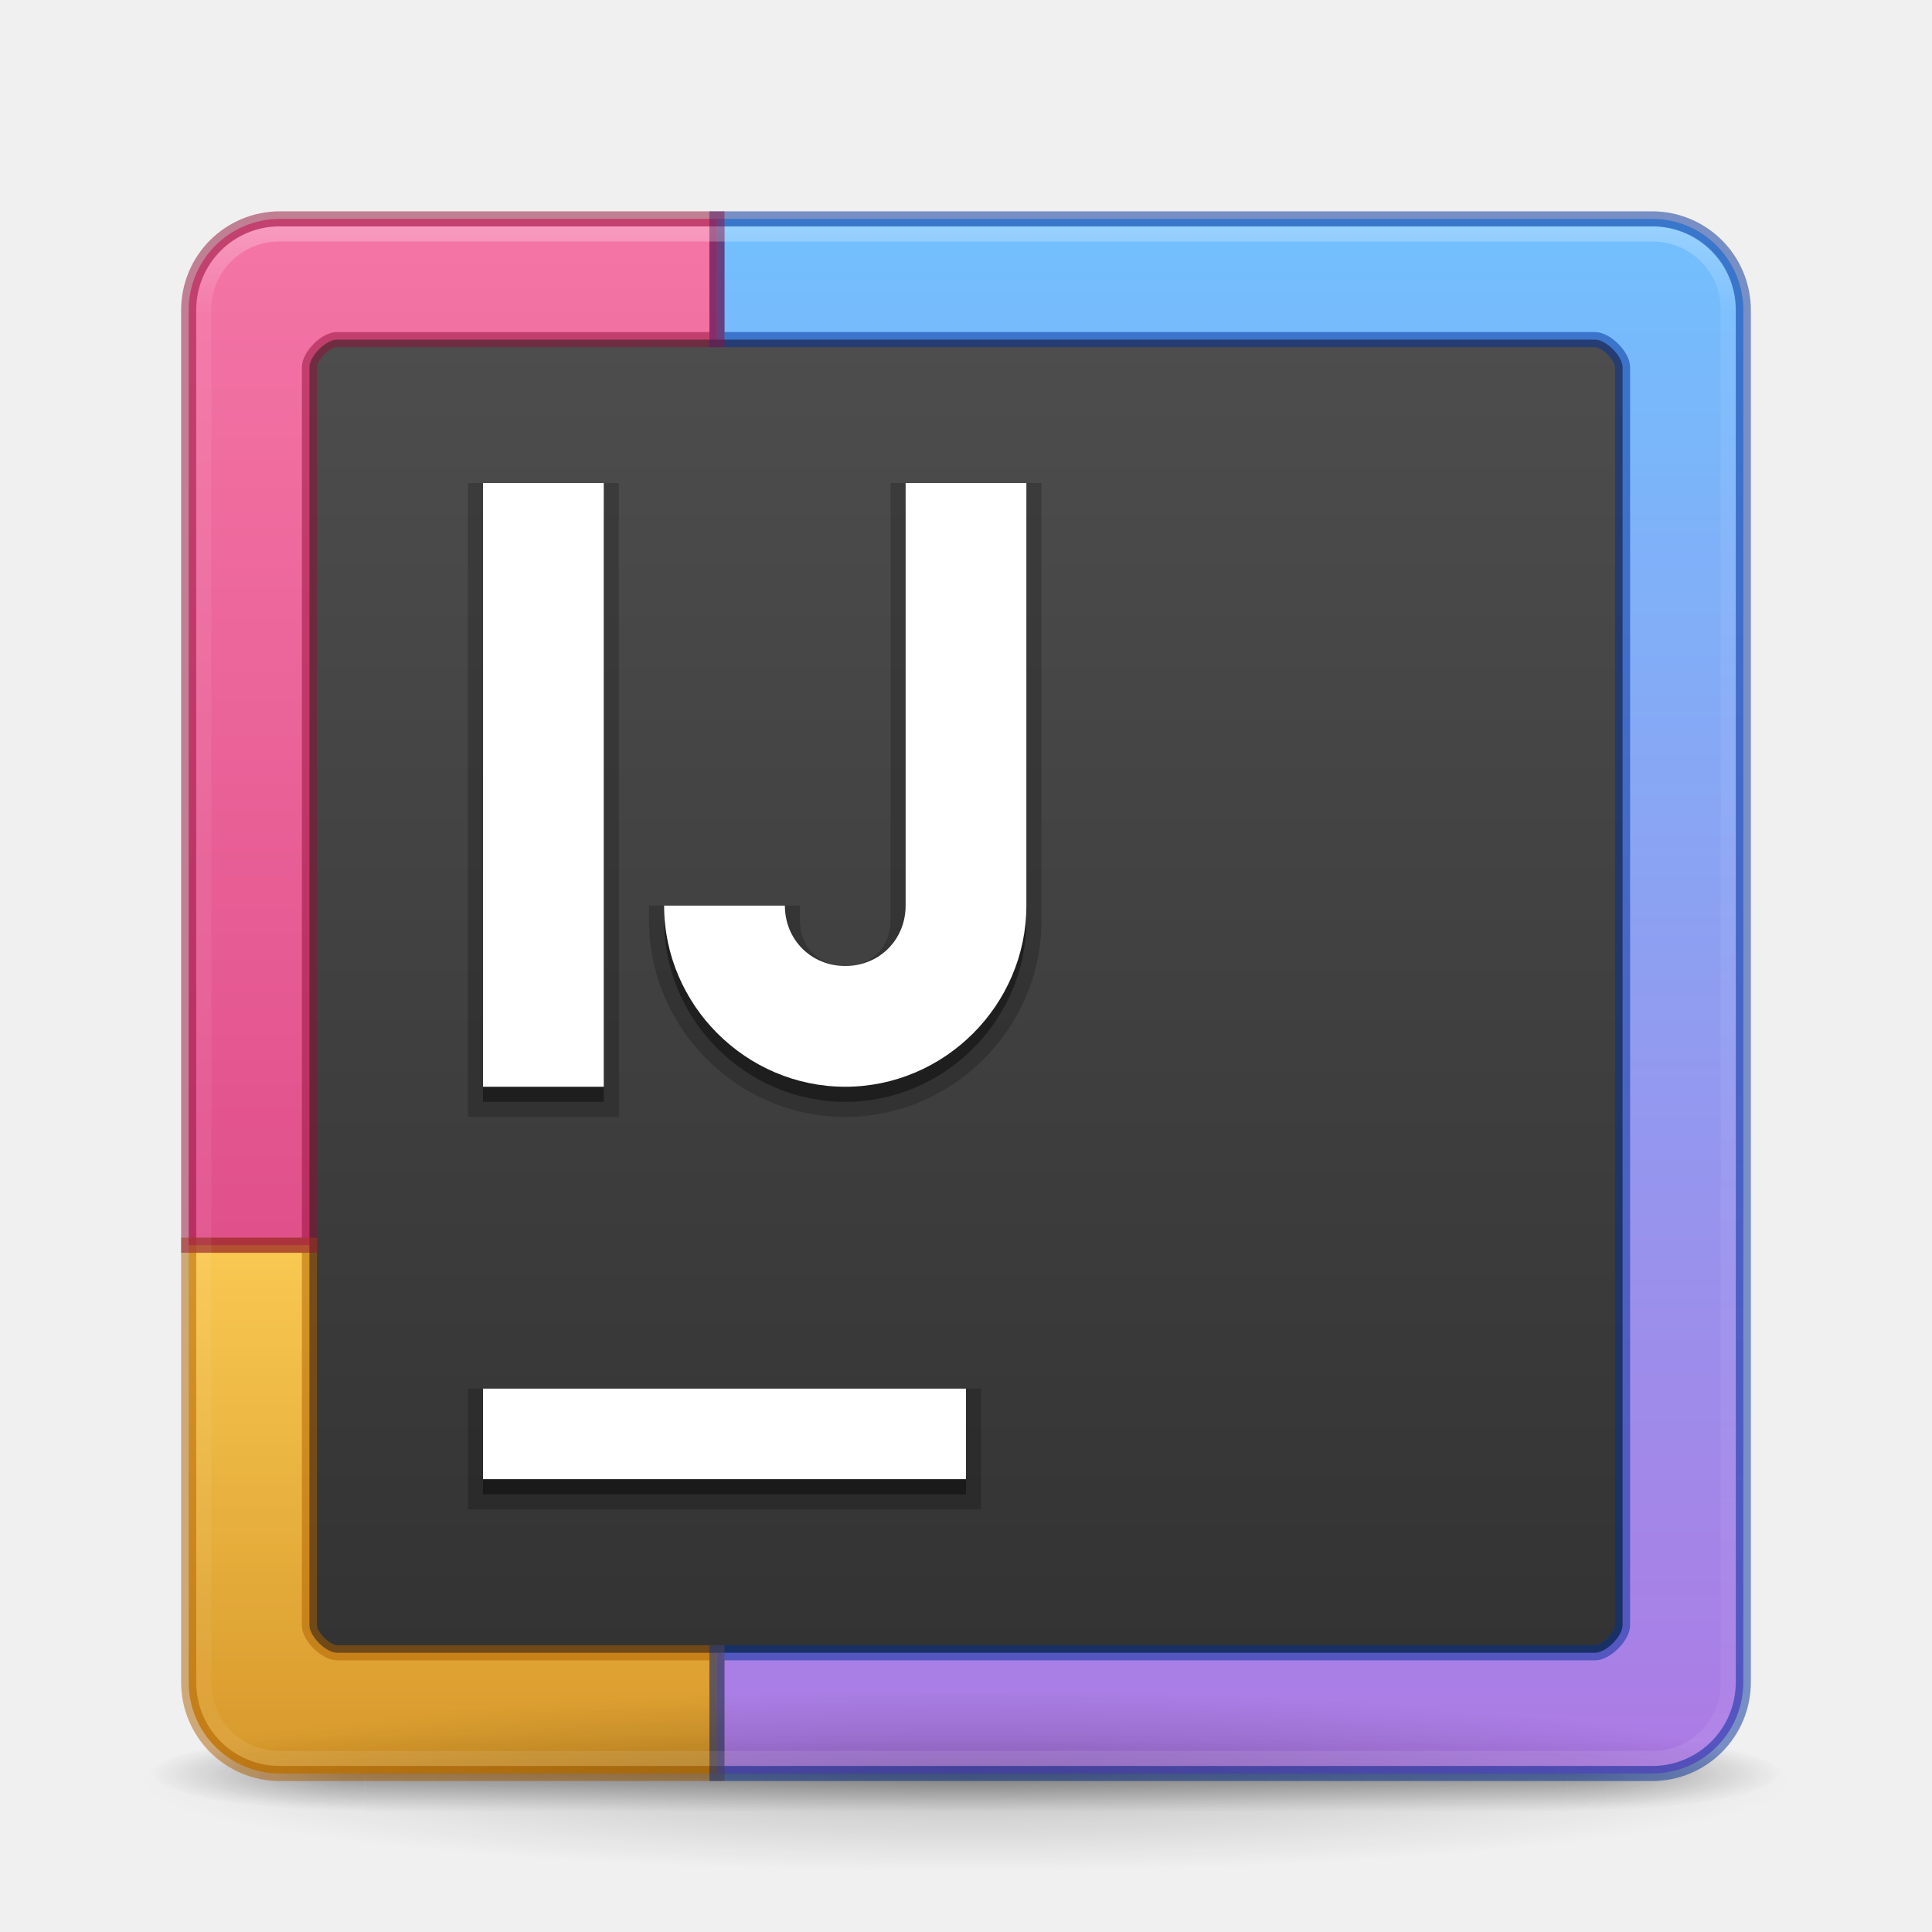
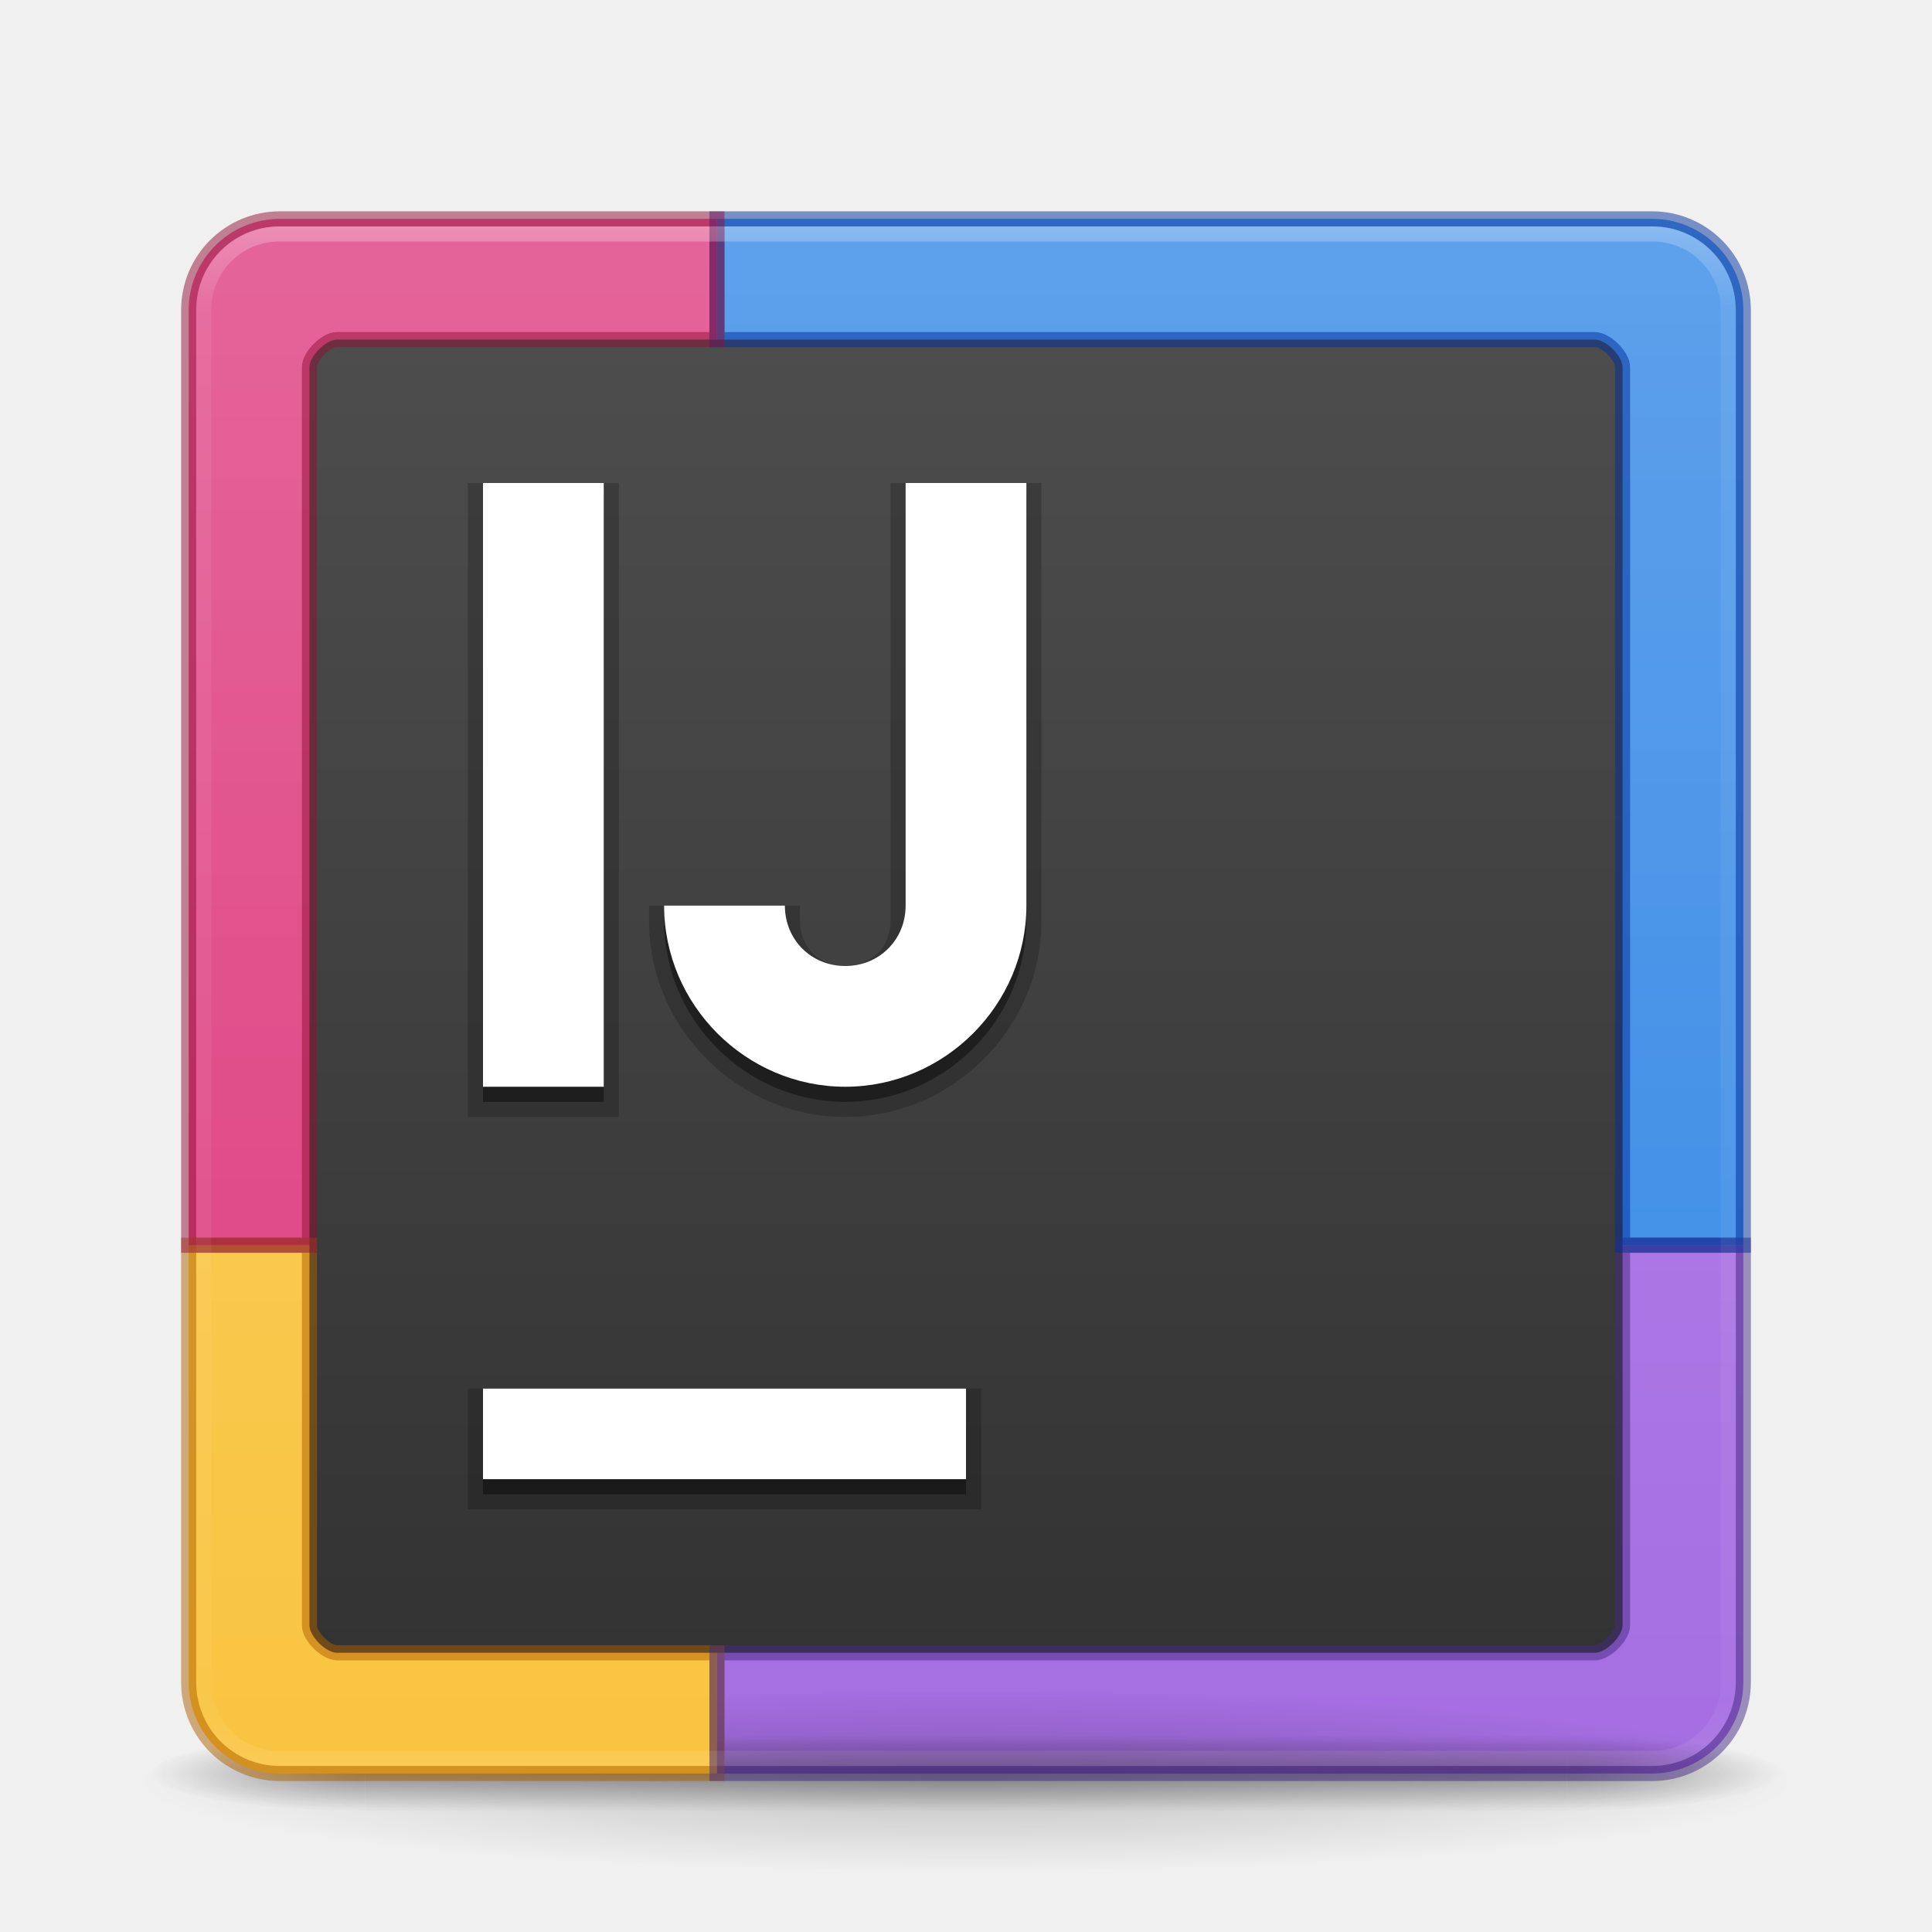
<svg xmlns="http://www.w3.org/2000/svg" xmlns:xlink="http://www.w3.org/1999/xlink" id="svg4113" height="128" width="128" version="1.1">
+   <path id="path961" style="color:#000000;display:inline;overflow:visible;visibility:visible;opacity:1;fill:#a56de2;fill-opacity:1;fill-rule:nonzero;stroke:none;stroke-width:1;marker:none;enable-background:accumulate" d="m 115.5,82.5 h -68 v 35 h 61.945 c 3.354,0 6.055,-2.7 6.055,-6.055 z" />
+   <path id="path909" style="color:#000000;display:inline;overflow:visible;visibility:visible;opacity:1;fill:#3689e6;fill-opacity:1;fill-rule:nonzero;stroke:none;stroke-width:1;stroke-opacity:1;marker:none;enable-background:accumulate" d="m 47.5,14.5 v 68 h 68 V 20.555 C 115.5,17.2 112.8,14.5 109.445,14.5 Z" />
+   <path d="m 119,118.002 a 55,6 0 0 1 -110,0 55,6 0 1 1 110,0 z" id="path3041" style="color:#000000;display:inline;overflow:visible;visibility:visible;opacity:0.2;fill:url(#radialGradient4111);fill-opacity:1;fill-rule:nonzero;stroke:none;stroke-width:1;marker:none;enable-background:accumulate" />
  <g transform="matrix(2.699999,0,0,0.5555561,-0.8000081,93.88888)" id="g2036" style="display:inline">
    <g transform="matrix(1.052632,0,0,1.285713,-1.263158,-13.42854)" id="g3712" style="opacity:0.4">
      <rect width="5" height="7" x="38" y="40" id="rect2801" style="fill:url(#radialGradient4093);fill-opacity:1;stroke:none" />
      <rect width="5" height="7" x="-10" y="-47" transform="scale(-1)" id="rect3696" style="fill:url(#radialGradient4095);fill-opacity:1;stroke:none" />
      <rect width="28" height="7" x="10" y="40" id="rect3700" style="fill:url(#linearGradient4097);fill-opacity:1;stroke:none" />
    </g>
  </g>
-   <path id="rect5505-21-3-0" style="color:#000000;display:inline;overflow:visible;visibility:visible;opacity:0.9;fill:url(#linearGradient966);fill-opacity:1;fill-rule:nonzero;stroke:none;stroke-width:1;marker:none;enable-background:accumulate" d="m 47.5,82.5 h -35 v 28.945 c 0,3.354 2.7,6.055 6.055,6.055 H 47.5 Z" />
-   <path id="path961" style="color:#000000;display:inline;overflow:visible;visibility:visible;opacity:0.9;fill:url(#linearGradient950-7);fill-opacity:1;fill-rule:nonzero;stroke:none;stroke-width:1;marker:none;enable-background:accumulate" d="m 47.5,14.5 v 68 35 h 61.945 c 3.354,0 6.055,-2.7 6.055,-6.055 V 82.5 20.555 C 115.5,17.2 112.8,14.5 109.445,14.5 Z" />
-   <path id="path959" style="color:#000000;display:inline;overflow:visible;visibility:visible;opacity:0.9;fill:url(#linearGradient964);fill-opacity:1;fill-rule:nonzero;stroke:none;stroke-width:1;marker:none;enable-background:accumulate" d="M 47.5,14.5 H 18.555 C 15.2,14.5 12.5,17.2 12.5,20.555 V 82.5 h 35 z" />
-   <path id="rect4335-7" d="M 107.5,24.328 C 107.5,23.592 106.408,22.5 105.672,22.5 H 22.328 c -0.736,0 -1.828,1.092 -1.828,1.828 v 83.344 c 0,0.736 1.092,1.828 1.828,1.828 h 83.344 c 0.735,0 1.828,-1.092 1.828,-1.828 z" style="color:#000000;fill:url(#linearGradient918);fill-opacity:1;stroke-width:2.688" />
-   <path id="rect5505-21-3-0-6" style="color:#000000;display:inline;overflow:visible;visibility:visible;opacity:0.5;fill:none;fill-opacity:1;fill-rule:nonzero;stroke:#ad5f00;stroke-width:1;stroke-opacity:1;marker:none;enable-background:accumulate" d="m 12.5,82.5 v 28.945 c 0,3.354 2.7,6.055 6.055,6.055 H 47.5 v -8 H 22.328 c -0.736,0 -1.843,-1.092 -1.828,-1.828 V 82.5 Z" />
-   <path id="path961-8" style="color:#000000;display:inline;overflow:visible;visibility:visible;opacity:0.5;fill:none;fill-opacity:1;fill-rule:nonzero;stroke:#002e99;stroke-width:1;stroke-opacity:1;marker:none;enable-background:accumulate" d="m 47.5,14.5 v 8 h 58.172 c 0.736,0 1.828,1.093 1.828,1.828 v 83.344 c 0,0.736 -1.092,1.834 -1.828,1.828 H 47.5 v 8 h 61.945 c 3.354,0 6.055,-2.7 6.055,-6.055 V 82.5 20.555 C 115.5,17.2 112.8,14.5 109.445,14.5 Z" />
-   <path id="path959-8" style="color:#000000;display:inline;overflow:visible;visibility:visible;opacity:0.5;fill:none;fill-opacity:1;fill-rule:nonzero;stroke:#910e38;stroke-width:1;stroke-opacity:1;marker:none;enable-background:accumulate" d="M 18.555,14.5 C 15.2,14.5 12.5,17.2 12.5,20.555 V 82.5 h 8 V 24.328 c 0,-0.736 1.093,-1.843 1.828,-1.828 H 47.5 v -8 z" />
+   <path id="rect5505-21-3-0" style="color:#000000;display:inline;overflow:visible;visibility:visible;opacity:1;fill:#f9c440;fill-opacity:1;fill-rule:nonzero;stroke:none;stroke-width:1;marker:none;enable-background:accumulate" d="m 47.5,82.5 h -35 v 28.945 c 0,3.354 2.7,6.055 6.055,6.055 H 47.5 Z" />
+   <path id="path959" style="color:#000000;display:inline;overflow:visible;visibility:visible;opacity:1;fill:#de3e80;fill-opacity:1;fill-rule:nonzero;stroke:none;stroke-width:1;marker:none;enable-background:accumulate" d="M 47.5,14.5 H 18.555 C 15.2,14.5 12.5,17.2 12.5,20.555 V 82.5 h 35 z" />
+   <path id="path961-9" style="color:#000000;display:inline;overflow:visible;visibility:visible;opacity:0.2;fill:url(#linearGradient1140);fill-opacity:1;fill-rule:nonzero;stroke:none;stroke-width:1;marker:none;enable-background:accumulate" d="M 115.5,20.555 C 115.5,17.2 112.8,14.5 109.445,14.5 H 47.5 18.555 C 15.2,14.5 12.5,17.2 12.5,20.555 V 49.5 111.445 c 0,3.354 2.7,6.055 6.055,6.055 H 47.5 109.445 c 3.354,0 6.055,-2.7 6.055,-6.055 V 49.5 Z" />
  <defs id="defs4115">
    <linearGradient gradientTransform="matrix(2.72973,0,0,2.72973,-1.513518,1.488321)" gradientUnits="userSpaceOnUse" xlink:href="#linearGradient3924" id="linearGradient4136" y2="43" x2="24" y1="5" x1="24" />
    <linearGradient id="linearGradient3924">
      <stop offset="0" style="stop-color:#ffffff;stop-opacity:1" id="stop3926" />
      <stop offset="0.063" style="stop-color:#ffffff;stop-opacity:0.235" id="stop3928" />
      <stop offset="0.951" style="stop-color:#ffffff;stop-opacity:0.157" id="stop3930" />
      <stop offset="1" style="stop-color:#ffffff;stop-opacity:0.392" id="stop3932" />
    </linearGradient>
    <radialGradient gradientTransform="matrix(0,24.13962,-29.63575,0,361.2812,-204.7268)" gradientUnits="userSpaceOnUse" xlink:href="#linearGradient890" id="radialGradient3936-3" fy="9.957" fx="7.118" r="8.933" cy="9.957" cx="7.118" />
    <linearGradient id="linearGradient2867-449-88-871-390-598-476-591-434-148-57-177-8-3-3-6-4-8-8-8-5-7-8">
      <stop offset="0" style="stop-color:#404648;stop-opacity:1" id="stop3750-1-0-7-6-6-1-3-9-3-9-2" />
      <stop offset="1" style="stop-color:#0c1011;stop-opacity:1" id="stop3754-1-8-5-2-7-6-7-1-9-1-0" />
    </linearGradient>
    <radialGradient gradientTransform="matrix(2.003784,0,0,1.4,27.98813,-17.4)" gradientUnits="userSpaceOnUse" xlink:href="#linearGradient3688-166-749-5" id="radialGradient4093" fy="43.5" fx="4.993" r="2.5" cy="43.5" cx="4.993" />
    <linearGradient id="linearGradient3688-166-749-5">
      <stop offset="0" style="stop-color:#181818;stop-opacity:1" id="stop2883-0" />
      <stop offset="1" style="stop-color:#181818;stop-opacity:0" id="stop2885-5" />
    </linearGradient>
    <radialGradient gradientTransform="matrix(2.003784,0,0,1.4,-20.01187,-104.4)" gradientUnits="userSpaceOnUse" xlink:href="#linearGradient3688-464-309-8" id="radialGradient4095" fy="43.5" fx="4.993" r="2.5" cy="43.5" cx="4.993" />
    <linearGradient id="linearGradient3688-464-309-8">
      <stop offset="0" style="stop-color:#181818;stop-opacity:1" id="stop2889-9" />
      <stop offset="1" style="stop-color:#181818;stop-opacity:0" id="stop2891-4" />
    </linearGradient>
    <linearGradient gradientUnits="userSpaceOnUse" xlink:href="#linearGradient3702-501-757-0" id="linearGradient4097" y2="39.999" x2="25.058" y1="47.028" x1="25.058" />
    <linearGradient id="linearGradient3702-501-757-0">
      <stop offset="0" style="stop-color:#181818;stop-opacity:0" id="stop2895-0" />
      <stop offset="0.5" style="stop-color:#181818;stop-opacity:1" id="stop2897-2" />
      <stop offset="1" style="stop-color:#181818;stop-opacity:0" id="stop2899-6" />
    </linearGradient>
    <linearGradient id="linearGradient3811">
      <stop offset="0" style="stop-color:#000000;stop-opacity:1" id="stop3813" />
      <stop offset="1" style="stop-color:#000000;stop-opacity:0" id="stop3815" />
    </linearGradient>
    <radialGradient gradientTransform="matrix(1.556392,0,0,0.1697883,70.27035,102.1321)" gradientUnits="userSpaceOnUse" xlink:href="#linearGradient3811" id="radialGradient4111" fy="93.468" fx="-4.029" r="35.338" cy="93.468" cx="-4.029" />
    <linearGradient x1="24" y1="5" x2="24" y2="43" id="linearGradient3180" xlink:href="#linearGradient3924" gradientUnits="userSpaceOnUse" gradientTransform="matrix(2.660232,0,0,2.667383,-148.8626,-72.49598)" />
    <linearGradient id="linearGradient890">
      <stop style="stop-color:#6a9bed;stop-opacity:1" offset="0" id="stop886" />
      <stop id="stop894" offset="0.283" style="stop-color:#b074de;stop-opacity:1" />
      <stop style="stop-color:#fe688a;stop-opacity:1" offset="0.679" id="stop896-3" />
      <stop style="stop-color:#fda461;stop-opacity:1" offset="1" id="stop888" />
    </linearGradient>
    <radialGradient cx="4.993" cy="43.5" r="2.5" fx="4.993" fy="43.5" id="radialGradient3337-2-2" xlink:href="#linearGradient3688-166-749-5" gradientUnits="userSpaceOnUse" gradientTransform="matrix(2.003784,0,0,1.4,27.98813,-17.4)" />
    <radialGradient cx="4.993" cy="43.5" r="2.5" fx="4.993" fy="43.5" id="radialGradient3339-1-4" xlink:href="#linearGradient3688-166-749-5" gradientUnits="userSpaceOnUse" gradientTransform="matrix(2.003784,0,0,1.4,-20.01187,-104.4)" />
    <linearGradient x1="24" y1="5" x2="24" y2="43" id="linearGradient3180-6" xlink:href="#linearGradient3924" gradientUnits="userSpaceOnUse" gradientTransform="matrix(2.660232,0,0,2.667383,-201.9127,-7.170606)" />
    <radialGradient cx="4.993" cy="43.5" r="2.5" fx="4.993" fy="43.5" id="radialGradient3337-2-2-7" xlink:href="#linearGradient3688-166-749-5" gradientUnits="userSpaceOnUse" gradientTransform="matrix(2.003784,0,0,1.4,27.98813,-17.4)" />
    <radialGradient cx="4.993" cy="43.5" r="2.5" fx="4.993" fy="43.5" id="radialGradient3339-1-4-9" xlink:href="#linearGradient3688-166-749-5" gradientUnits="userSpaceOnUse" gradientTransform="matrix(2.003784,0,0,1.4,-20.01187,-104.4)" />
-     <linearGradient id="linearGradient1288">
-       <stop style="stop-color:#f9c440;stop-opacity:1" offset="0" id="stop1284" />
-       <stop style="stop-color:#d48e15;stop-opacity:1" offset="1" id="stop1286" />
-     </linearGradient>
    <linearGradient id="idea-c" x1="65.306" x2="43.935" y1="47.08" y2="15.164" gradientTransform="scale(0.8027793,1.245672)" gradientUnits="userSpaceOnUse">
      <stop offset="0%" stop-color="#2773E7" id="stop8" style="stop-color:#64baff;stop-opacity:1" />
-       <stop offset="100%" stop-color="#9039D0" id="stop10" style="stop-color:#a56de2;stop-opacity:1" />
-     </linearGradient>
-     <linearGradient id="linearGradient1268-6-1-8">
-       <stop style="stop-color:#f4679d;stop-opacity:1" offset="0" id="stop1295" />
-       <stop style="stop-color:#de3e80;stop-opacity:1" offset="1" id="stop1297" />
+       <stop offset="0.246" stop-color="#2773E7" id="stop903" style="stop-color:#3689e6;stop-opacity:1" />
+       <stop offset="0.538" stop-color="#2773E7" id="stop905" style="stop-color:#7239b3;stop-opacity:1" />
+       <stop offset="100%" stop-color="#9039D0" id="stop10" style="stop-color:#452981;stop-opacity:1" />
    </linearGradient>
    <linearGradient id="linearGradient2867-449-88-871-390-598-476-591-434-148-57-177-8-3-3-6-4-8-8-8-5-7-8-3">
      <stop id="stop3750-1-0-7-6-6-1-3-9-3-9-2-5" style="stop-color:#4d4d4d;stop-opacity:1" offset="0" />
      <stop id="stop3754-1-8-5-2-7-6-7-1-9-1-0-6" style="stop-color:#333333;stop-opacity:1" offset="1" />
    </linearGradient>
    <linearGradient x1="24" y1="5" x2="24" y2="43" id="linearGradient3180-2" xlink:href="#linearGradient3924" gradientUnits="userSpaceOnUse" gradientTransform="matrix(1.432432,0,0,1.436283,138.1216,-62.59444)" />
-     <linearGradient xlink:href="#idea-c" id="linearGradient950-7" x1="45.5" y1="15.697" x2="45.5" y2="118.502" gradientUnits="userSpaceOnUse" gradientTransform="matrix(-1,0,0,1,128,-1.001808)" />
-     <linearGradient xlink:href="#linearGradient1268-6-1-8" id="linearGradient964" gradientUnits="userSpaceOnUse" gradientTransform="matrix(-1,0,0,1,128,-1.001808)" x1="95.5" y1="15.945" x2="95.5" y2="83.502" />
-     <linearGradient xlink:href="#linearGradient1288" id="linearGradient966" gradientUnits="userSpaceOnUse" gradientTransform="matrix(-1,0,0,1,128,-1.001808)" x1="95.5" y1="83.502" x2="95.5" y2="118.502" />
    <linearGradient xlink:href="#linearGradient2867-449-88-871-390-598-476-591-434-148-57-177-8-3-3-6-4-8-8-8-5-7-8-3" id="linearGradient918" x1="20.5" y1="66" x2="107.5" y2="66" gradientUnits="userSpaceOnUse" gradientTransform="rotate(90,64,66)" />
    <linearGradient gradientTransform="matrix(2.72973,0,0,2.72973,-1.51351,0.4865126)" gradientUnits="userSpaceOnUse" xlink:href="#linearGradient3924" id="linearGradient4136-1" y2="43" x2="24" y1="5" x1="24" />
+     <linearGradient id="paint0_linear" x1="127.844" y1="0.66" x2="127.844" y2="255.34" gradientUnits="userSpaceOnUse" gradientTransform="matrix(0.1616951,0,0,0.2294038,61.55499,-7.960884)">
+       <stop stop-color="white" id="stop51" />
+       <stop offset="1" stop-color="white" stop-opacity="0" id="stop53" />
+     </linearGradient>
+     <linearGradient id="idea-c-3" x1="65.306" x2="43.935" y1="47.08" y2="15.164" gradientTransform="scale(0.8027793,1.245672)" gradientUnits="userSpaceOnUse">
+       <stop offset="0%" stop-color="#2773E7" id="stop8-7" style="stop-color:#64baff;stop-opacity:1" />
+       <stop offset="100%" stop-color="#9039D0" id="stop10-5" style="stop-color:#a56de2;stop-opacity:1" />
+     </linearGradient>
+     <linearGradient xlink:href="#idea-c-3" id="linearGradient924" x1="45.5" y1="15.697" x2="45.5" y2="118.502" gradientUnits="userSpaceOnUse" gradientTransform="matrix(-1,0,0,1,128,-1.001808)" />
+     <linearGradient xlink:href="#paint0_linear" id="linearGradient1140" x1="127.5" y1="71" x2="230.5" y2="71" gradientUnits="userSpaceOnUse" gradientTransform="rotate(90,124,11)" />
  </defs>
-   <path d="m 119,118.002 a 55,6 0 0 1 -110,0 55,6 0 1 1 110,0 z" id="path3041" style="color:#000000;display:inline;overflow:visible;visibility:visible;opacity:0.2;fill:url(#radialGradient4111);fill-opacity:1;fill-rule:nonzero;stroke:none;stroke-width:1;marker:none;enable-background:accumulate" />
-   <rect width="101" height="101" rx="5" ry="5" x="13.5" y="15.5" id="rect6741-7" style="opacity:0.3;fill:none;stroke:url(#linearGradient4136-1);stroke-width:1;stroke-linecap:round;stroke-linejoin:round;stroke-miterlimit:4;stroke-dasharray:none;stroke-dashoffset:0;stroke-opacity:1" />
+   <path id="rect4335-7" d="M 107.5,24.328 C 107.5,23.592 106.408,22.5 105.672,22.5 H 22.328 c -0.736,0 -1.828,1.092 -1.828,1.828 v 83.344 c 0,0.736 1.092,1.828 1.828,1.828 h 83.344 c 0.735,0 1.828,-1.092 1.828,-1.828 z" style="color:#000000;fill:url(#linearGradient918);fill-opacity:1;stroke-width:2.688" />
  <path id="path908-2" style="color:#000000;font-style:normal;font-variant:normal;font-weight:normal;font-stretch:normal;font-size:medium;line-height:normal;font-family:sans-serif;font-variant-ligatures:normal;font-variant-position:normal;font-variant-caps:normal;font-variant-numeric:normal;font-variant-alternates:normal;font-variant-east-asian:normal;font-feature-settings:normal;font-variation-settings:normal;text-indent:0;text-align:start;text-decoration:none;text-decoration-line:none;text-decoration-style:solid;text-decoration-color:#000000;letter-spacing:normal;word-spacing:normal;text-transform:none;writing-mode:lr-tb;direction:ltr;text-orientation:mixed;dominant-baseline:auto;baseline-shift:baseline;text-anchor:start;white-space:normal;shape-padding:0;shape-margin:0;inline-size:0;clip-rule:nonzero;display:inline;overflow:visible;visibility:visible;opacity:0.2;isolation:auto;mix-blend-mode:normal;color-interpolation:sRGB;color-interpolation-filters:linearRGB;solid-color:#000000;solid-opacity:1;vector-effect:none;fill:#000000;fill-opacity:1;fill-rule:evenodd;stroke:none;stroke-width:8;stroke-linecap:square;stroke-linejoin:round;stroke-miterlimit:4;stroke-dasharray:none;stroke-dashoffset:0;stroke-opacity:1;color-rendering:auto;image-rendering:auto;shape-rendering:auto;text-rendering:auto;enable-background:accumulate;stop-color:#000000;stop-opacity:1" d="m 31,32 v 1 41 H 41 V 32 Z m 28,0 v 1 28 c 0,1.741 -1.259,3 -3,3 -1.741,0 -3,-1.259 -3,-3 V 60 H 43 v 1 c 0,7.129 5.871,13 13,13 7.129,0 13,-5.871 13,-13 V 32 Z M 31,92 v 8 h 34 v -1 -7 z" />
  <path id="path928" style="color:#000000;font-style:normal;font-variant:normal;font-weight:normal;font-stretch:normal;font-size:medium;line-height:normal;font-family:sans-serif;font-variant-ligatures:normal;font-variant-position:normal;font-variant-caps:normal;font-variant-numeric:normal;font-variant-alternates:normal;font-variant-east-asian:normal;font-feature-settings:normal;font-variation-settings:normal;text-indent:0;text-align:start;text-decoration:none;text-decoration-line:none;text-decoration-style:solid;text-decoration-color:#000000;letter-spacing:normal;word-spacing:normal;text-transform:none;writing-mode:lr-tb;direction:ltr;text-orientation:mixed;dominant-baseline:auto;baseline-shift:baseline;text-anchor:start;white-space:normal;shape-padding:0;shape-margin:0;inline-size:0;clip-rule:nonzero;display:inline;overflow:visible;visibility:visible;opacity:0.4;isolation:auto;mix-blend-mode:normal;color-interpolation:sRGB;color-interpolation-filters:linearRGB;solid-color:#000000;solid-opacity:1;vector-effect:none;fill:#000000;fill-opacity:1;fill-rule:evenodd;stroke:none;stroke-width:8;stroke-linecap:square;stroke-linejoin:round;stroke-miterlimit:4;stroke-dasharray:none;stroke-dashoffset:0;stroke-opacity:1;color-rendering:auto;image-rendering:auto;shape-rendering:auto;text-rendering:auto;enable-background:accumulate;stop-color:#000000;stop-opacity:1" d="M 64,99 V 93 H 32 v 6 z M 60,33 v 28 c 0,2.257 -1.743,4 -4,4 -2.257,0 -4,-1.743 -4,-4 h -8 c 0,6.58 5.42,12 12,12 6.58,0 12,-5.42 12,-12 V 33 Z m -28,0 h 8 v 40 h -8 z" />
  <path id="path908" style="color:#000000;font-style:normal;font-variant:normal;font-weight:normal;font-stretch:normal;font-size:medium;line-height:normal;font-family:sans-serif;font-variant-ligatures:normal;font-variant-position:normal;font-variant-caps:normal;font-variant-numeric:normal;font-variant-alternates:normal;font-variant-east-asian:normal;font-feature-settings:normal;font-variation-settings:normal;text-indent:0;text-align:start;text-decoration:none;text-decoration-line:none;text-decoration-style:solid;text-decoration-color:#000000;letter-spacing:normal;word-spacing:normal;text-transform:none;writing-mode:lr-tb;direction:ltr;text-orientation:mixed;dominant-baseline:auto;baseline-shift:baseline;text-anchor:start;white-space:normal;shape-padding:0;shape-margin:0;inline-size:0;clip-rule:nonzero;display:inline;overflow:visible;visibility:visible;opacity:1;isolation:auto;mix-blend-mode:normal;color-interpolation:sRGB;color-interpolation-filters:linearRGB;solid-color:#000000;solid-opacity:1;vector-effect:none;fill:#ffffff;fill-opacity:1;fill-rule:evenodd;stroke:none;stroke-width:8;stroke-linecap:square;stroke-linejoin:round;stroke-miterlimit:4;stroke-dasharray:none;stroke-dashoffset:0;stroke-opacity:1;color-rendering:auto;image-rendering:auto;shape-rendering:auto;text-rendering:auto;enable-background:accumulate;stop-color:#000000;stop-opacity:1" d="M 64,98 V 92 H 32 v 6 z M 60,32 v 28 c 0,2.257 -1.743,4 -4,4 -2.257,0 -4,-1.743 -4,-4 h -8 c 0,6.58 5.42,12 12,12 6.58,0 12,-5.42 12,-12 V 32 Z m -28,0 h 8 v 40 h -8 z" />
+   <path id="rect5505-21-3-0-6" style="color:#000000;display:inline;overflow:visible;visibility:visible;opacity:0.5;fill:none;fill-opacity:1;fill-rule:nonzero;stroke:#ad5f00;stroke-width:1;stroke-opacity:1;marker:none;enable-background:accumulate" d="m 12.5,82.5 v 28.945 c 0,3.354 2.7,6.055 6.055,6.055 H 47.5 v -8 H 22.328 c -0.736,0 -1.843,-1.092 -1.828,-1.828 V 82.5 Z" />
+   <path id="path961-2" style="color:#000000;display:inline;overflow:visible;visibility:visible;opacity:0.5;fill:none;fill-opacity:1;fill-rule:nonzero;stroke:#452981;stroke-width:1;stroke-opacity:1;marker:none;enable-background:accumulate" d="m 107.5,82.5 v 25.172 c 0,0.736 -1.093,1.828 -1.828,1.828 H 47.5 v 8 h 61.945 c 3.354,0 6.055,-2.7 6.055,-6.055 V 82.5 Z" />
+   <path id="path947-6" style="color:#000000;display:inline;overflow:visible;visibility:visible;opacity:0.5;fill:none;fill-opacity:1;fill-rule:nonzero;stroke:#002e99;stroke-width:1;stroke-opacity:1;marker:none;enable-background:accumulate" d="m 47.5,14.5 v 8 h 58.172 c 0.736,0 1.828,1.093 1.828,1.828 V 82.5 h 8 V 20.555 C 115.5,17.2 112.8,14.5 109.445,14.5 Z" />
+   <path id="path959-8" style="color:#000000;display:inline;overflow:visible;visibility:visible;opacity:0.5;fill:none;fill-opacity:1;fill-rule:nonzero;stroke:#910e38;stroke-width:1;stroke-opacity:1;marker:none;enable-background:accumulate" d="M 18.555,14.5 C 15.2,14.5 12.5,17.2 12.5,20.555 V 82.5 h 8 V 24.328 c 0,-0.736 1.093,-1.843 1.828,-1.828 H 47.5 v -8 z" />
+   <rect width="101" height="101" rx="5" ry="5" x="13.5" y="15.5" id="rect6741-7" style="opacity:0.3;fill:none;stroke:url(#linearGradient4136-1);stroke-width:1;stroke-linecap:round;stroke-linejoin:round;stroke-miterlimit:4;stroke-dasharray:none;stroke-dashoffset:0;stroke-opacity:1" />
</svg>
